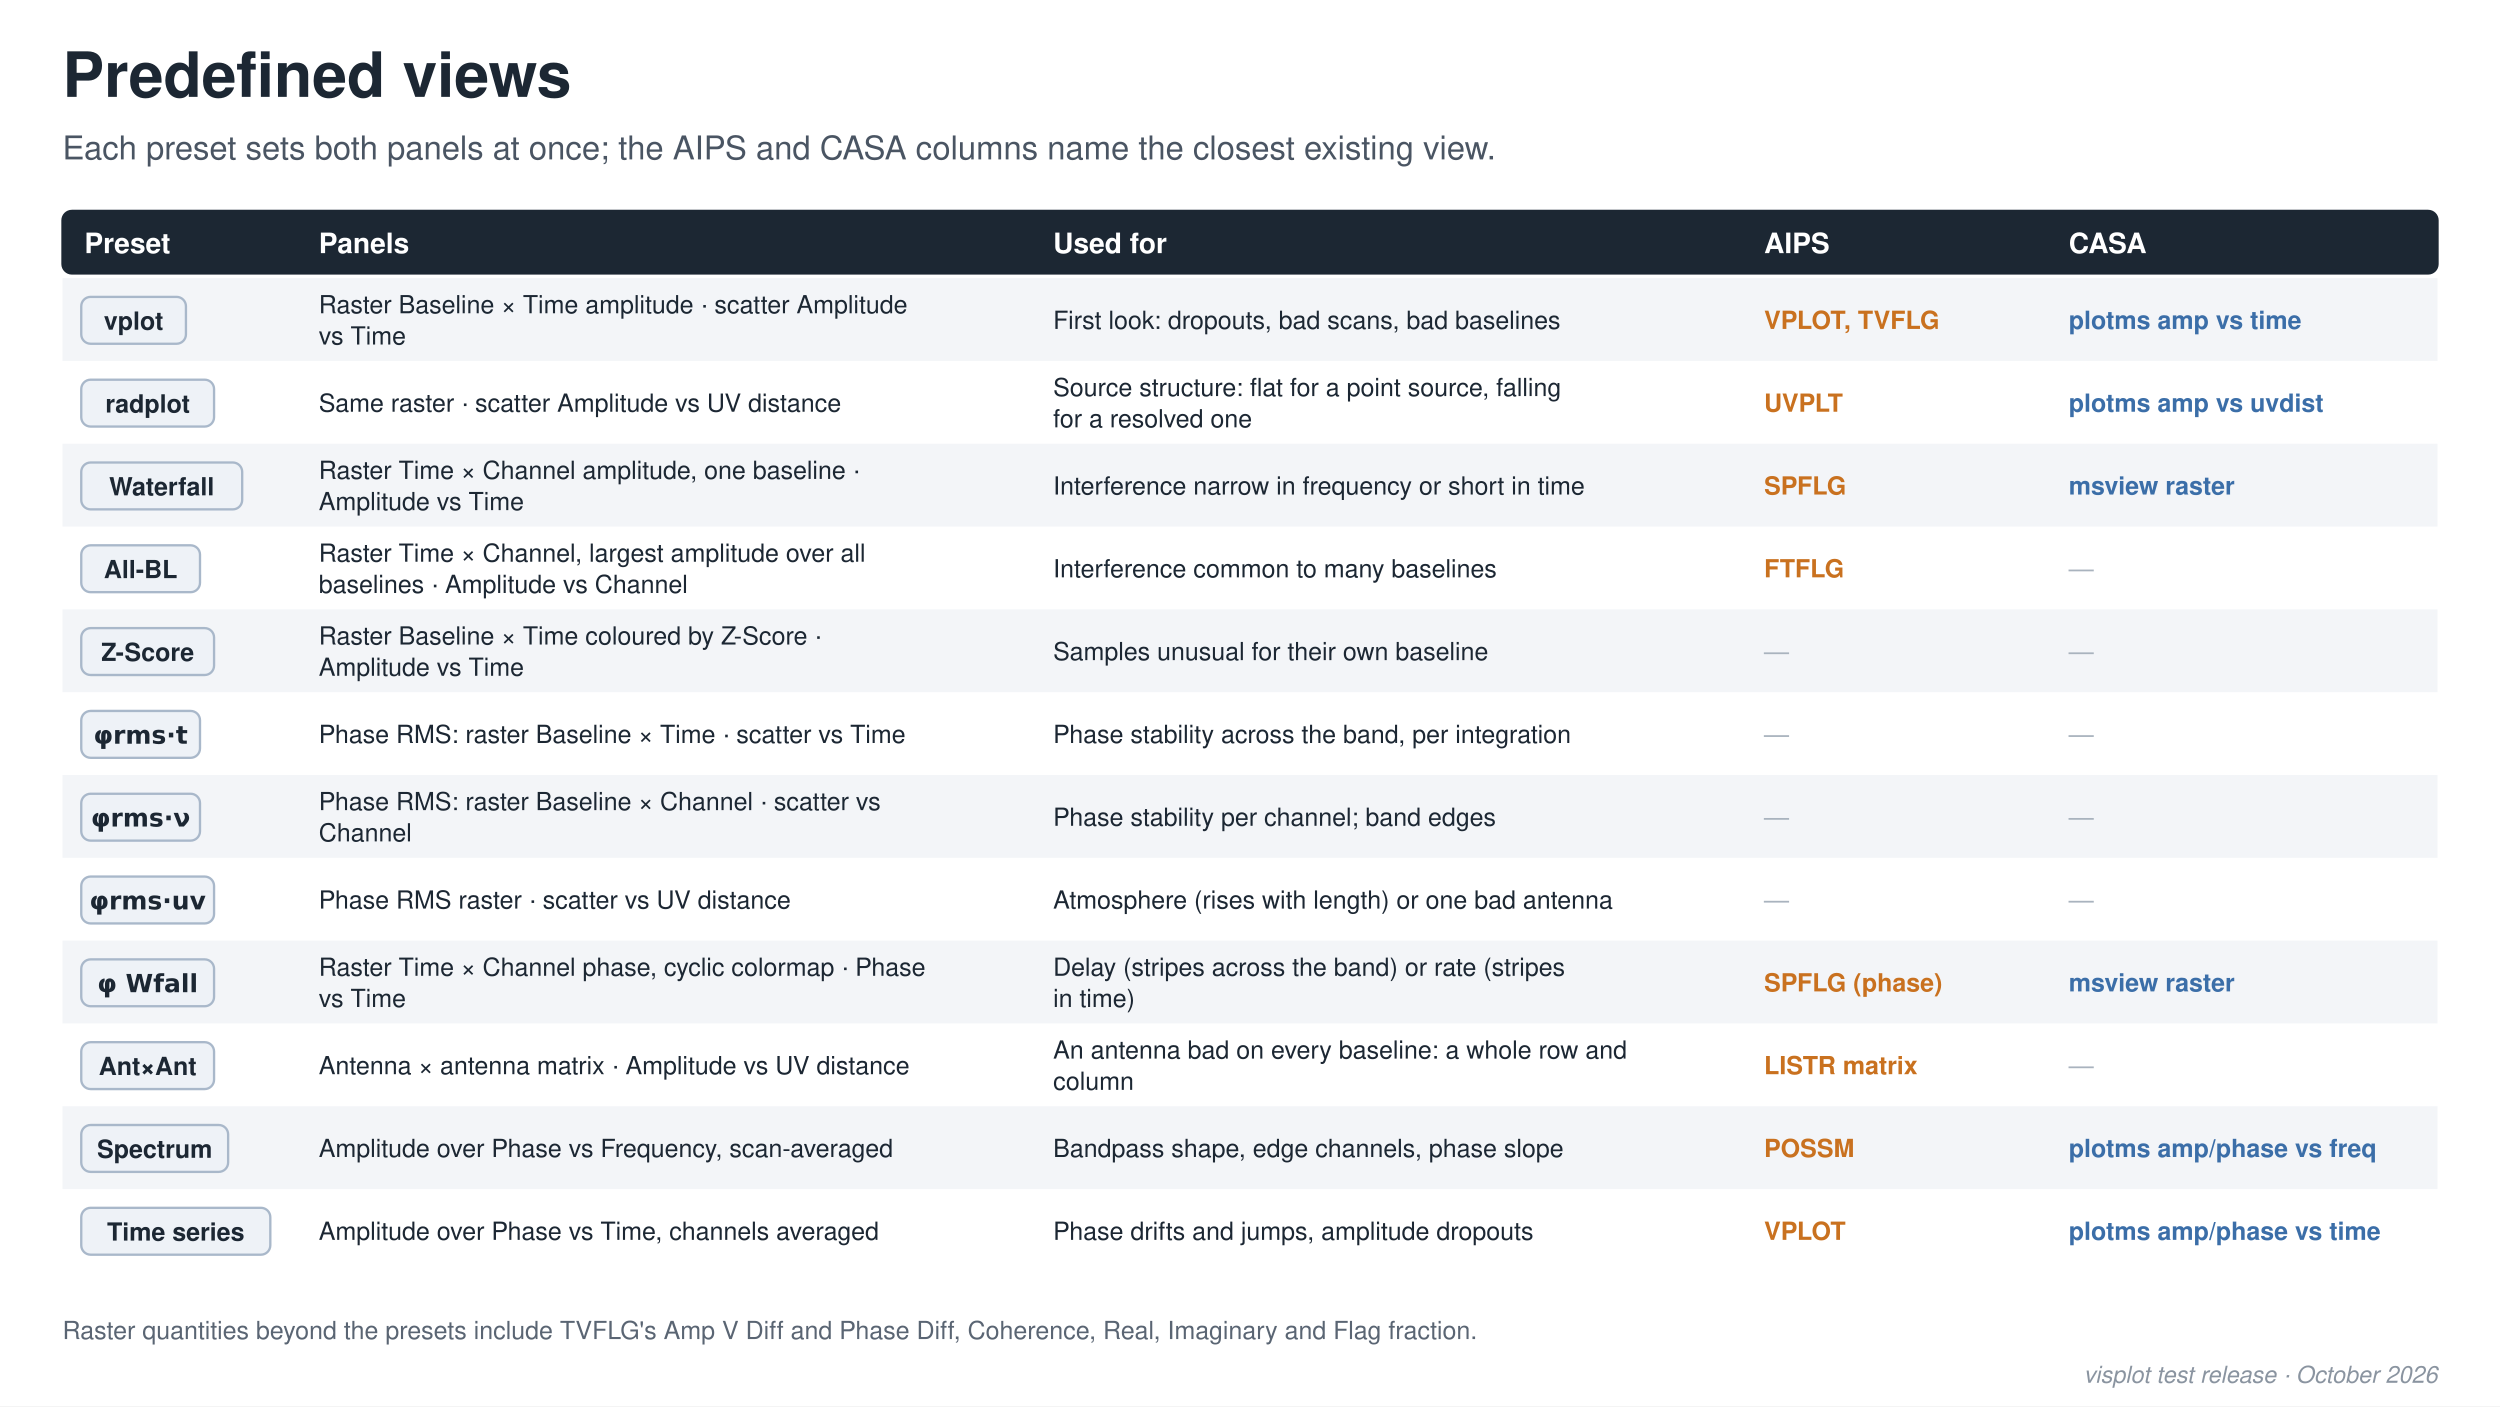
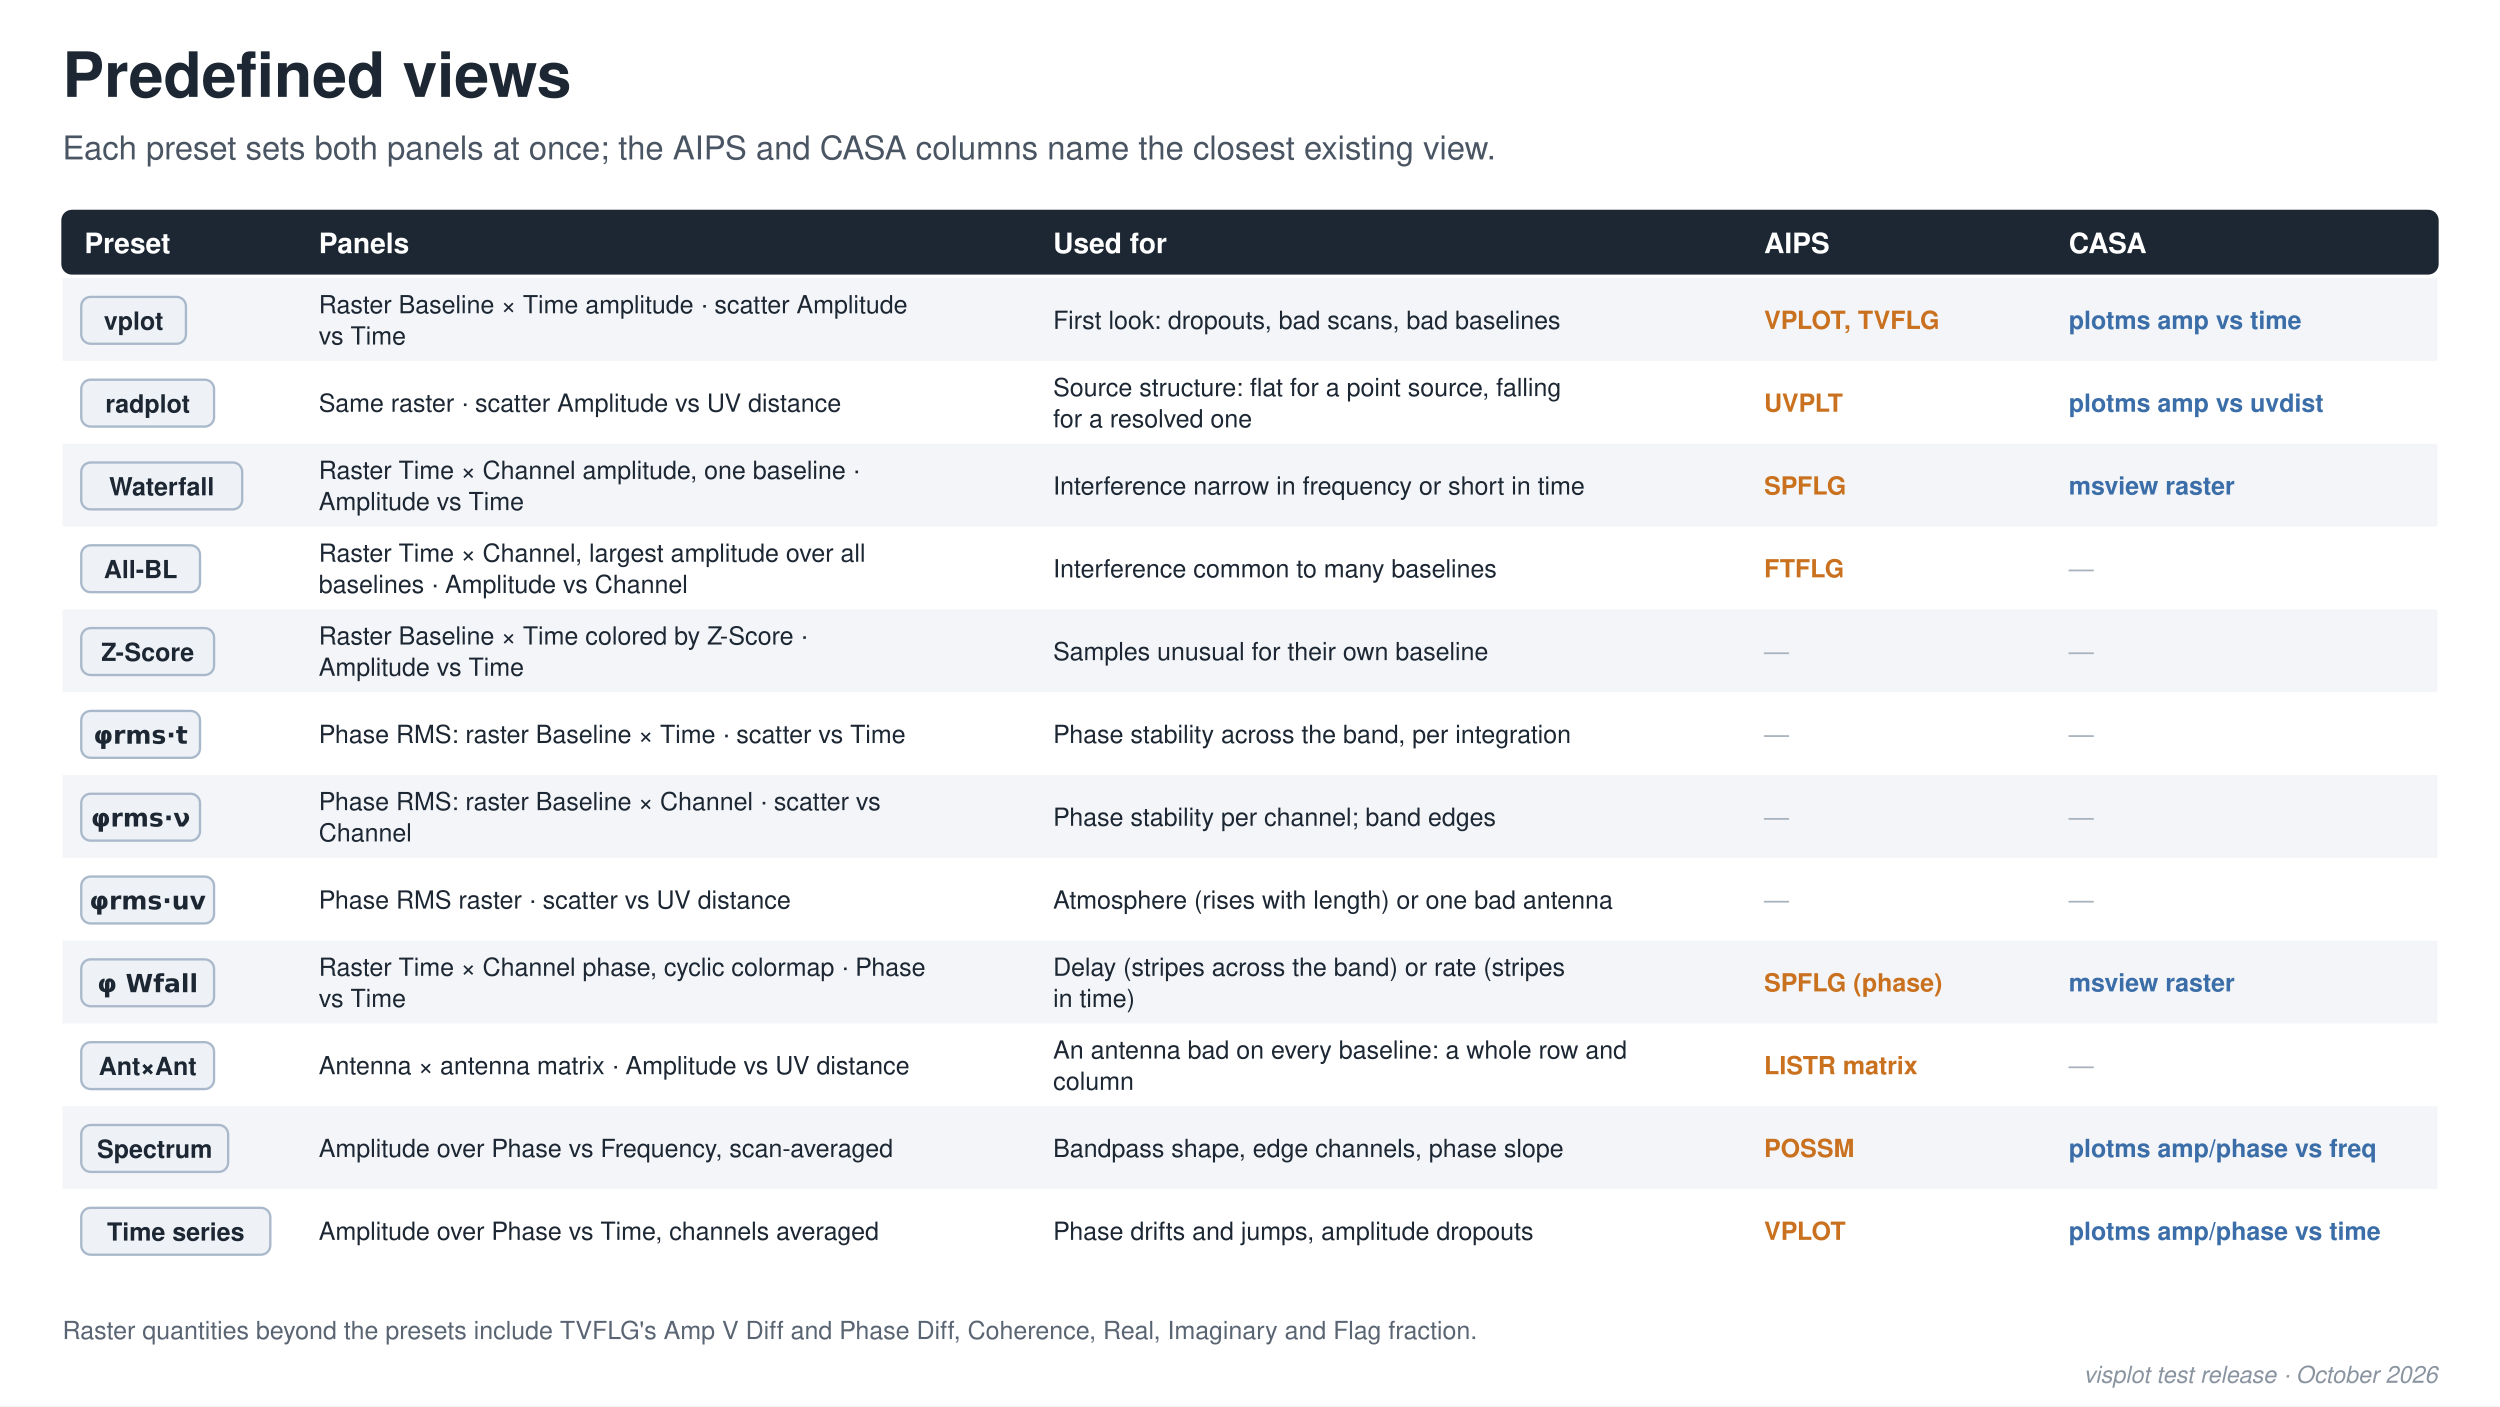
<svg xmlns="http://www.w3.org/2000/svg" viewBox="0 0 1600 900" width="100%" height="100%">
  <rect width="1600" height="900" fill="white" />
  <rect x="40" y="135" width="1520" height="40" rx="6" fill="#1C2733" stroke="#1C2733" stroke-width="1.5" />
  <text x="54" y="162" font-family="Helvetica, Arial, sans-serif" font-size="18" font-weight="bold" fill="white" text-anchor="start" xml:space="preserve">Preset</text>
  <text x="204" y="162" font-family="Helvetica, Arial, sans-serif" font-size="18" font-weight="bold" fill="white" text-anchor="start" xml:space="preserve">Panels</text>
  <text x="674" y="162" font-family="Helvetica, Arial, sans-serif" font-size="18" font-weight="bold" fill="white" text-anchor="start" xml:space="preserve">Used for</text>
  <text x="1129" y="162" font-family="Helvetica, Arial, sans-serif" font-size="18" font-weight="bold" fill="white" text-anchor="start" xml:space="preserve">AIPS</text>
  <text x="1324" y="162" font-family="Helvetica, Arial, sans-serif" font-size="18" font-weight="bold" fill="white" text-anchor="start" xml:space="preserve">CASA</text>
  <rect x="40" y="178" width="1520" height="53" rx="0" fill="#F3F5F8" stroke="none" stroke-width="1.5" />
  <rect x="52" y="190" width="67" height="30" rx="6" fill="#EEF2F7" stroke="#A9B8CA" stroke-width="1.5" />
  <text x="85.5" y="211" font-family="Helvetica, Arial, sans-serif" font-size="16" font-weight="bold" fill="#1C2733" text-anchor="middle" xml:space="preserve">vplot</text>
  <text x="204" y="200.5" font-family="Helvetica, Arial, sans-serif" font-size="16" font-weight="normal" fill="#1C2733" text-anchor="start" xml:space="preserve">Raster Baseline × Time amplitude · scatter Amplitude</text>
  <text x="204" y="220.5" font-family="Helvetica, Arial, sans-serif" font-size="16" font-weight="normal" fill="#1C2733" text-anchor="start" xml:space="preserve">vs Time</text>
  <text x="674" y="210.5" font-family="Helvetica, Arial, sans-serif" font-size="16" font-weight="normal" fill="#1C2733" text-anchor="start" xml:space="preserve">First look: dropouts, bad scans, bad baselines</text>
  <text x="1129" y="210.5" font-family="Helvetica, Arial, sans-serif" font-size="16" font-weight="bold" fill="#C9711F" text-anchor="start" xml:space="preserve">VPLOT, TVFLG</text>
  <text x="1324" y="210.5" font-family="Helvetica, Arial, sans-serif" font-size="16" font-weight="bold" fill="#3B6EA8" text-anchor="start" xml:space="preserve">plotms amp vs time</text>
  <rect x="52" y="243" width="85" height="30" rx="6" fill="#EEF2F7" stroke="#A9B8CA" stroke-width="1.5" />
  <text x="94.5" y="264" font-family="Helvetica, Arial, sans-serif" font-size="16" font-weight="bold" fill="#1C2733" text-anchor="middle" xml:space="preserve">radplot</text>
  <text x="204" y="263.5" font-family="Helvetica, Arial, sans-serif" font-size="16" font-weight="normal" fill="#1C2733" text-anchor="start" xml:space="preserve">Same raster · scatter Amplitude vs UV distance</text>
  <text x="674" y="253.5" font-family="Helvetica, Arial, sans-serif" font-size="16" font-weight="normal" fill="#1C2733" text-anchor="start" xml:space="preserve">Source structure: flat for a point source, falling</text>
  <text x="674" y="273.5" font-family="Helvetica, Arial, sans-serif" font-size="16" font-weight="normal" fill="#1C2733" text-anchor="start" xml:space="preserve">for a resolved one</text>
  <text x="1129" y="263.5" font-family="Helvetica, Arial, sans-serif" font-size="16" font-weight="bold" fill="#C9711F" text-anchor="start" xml:space="preserve">UVPLT</text>
  <text x="1324" y="263.5" font-family="Helvetica, Arial, sans-serif" font-size="16" font-weight="bold" fill="#3B6EA8" text-anchor="start" xml:space="preserve">plotms amp vs uvdist</text>
  <rect x="40" y="284" width="1520" height="53" rx="0" fill="#F3F5F8" stroke="none" stroke-width="1.5" />
  <rect x="52" y="296" width="103" height="30" rx="6" fill="#EEF2F7" stroke="#A9B8CA" stroke-width="1.5" />
  <text x="103.5" y="317" font-family="Helvetica, Arial, sans-serif" font-size="16" font-weight="bold" fill="#1C2733" text-anchor="middle" xml:space="preserve">Waterfall</text>
  <text x="204" y="306.5" font-family="Helvetica, Arial, sans-serif" font-size="16" font-weight="normal" fill="#1C2733" text-anchor="start" xml:space="preserve">Raster Time × Channel amplitude, one baseline ·</text>
  <text x="204" y="326.5" font-family="Helvetica, Arial, sans-serif" font-size="16" font-weight="normal" fill="#1C2733" text-anchor="start" xml:space="preserve">Amplitude vs Time</text>
  <text x="674" y="316.5" font-family="Helvetica, Arial, sans-serif" font-size="16" font-weight="normal" fill="#1C2733" text-anchor="start" xml:space="preserve">Interference narrow in frequency or short in time</text>
  <text x="1129" y="316.5" font-family="Helvetica, Arial, sans-serif" font-size="16" font-weight="bold" fill="#C9711F" text-anchor="start" xml:space="preserve">SPFLG</text>
  <text x="1324" y="316.5" font-family="Helvetica, Arial, sans-serif" font-size="16" font-weight="bold" fill="#3B6EA8" text-anchor="start" xml:space="preserve">msview raster</text>
  <rect x="52" y="349" width="76" height="30" rx="6" fill="#EEF2F7" stroke="#A9B8CA" stroke-width="1.5" />
  <text x="90.0" y="370" font-family="Helvetica, Arial, sans-serif" font-size="16" font-weight="bold" fill="#1C2733" text-anchor="middle" xml:space="preserve">All-BL</text>
  <text x="204" y="359.5" font-family="Helvetica, Arial, sans-serif" font-size="16" font-weight="normal" fill="#1C2733" text-anchor="start" xml:space="preserve">Raster Time × Channel, largest amplitude over all</text>
  <text x="204" y="379.5" font-family="Helvetica, Arial, sans-serif" font-size="16" font-weight="normal" fill="#1C2733" text-anchor="start" xml:space="preserve">baselines · Amplitude vs Channel</text>
  <text x="674" y="369.5" font-family="Helvetica, Arial, sans-serif" font-size="16" font-weight="normal" fill="#1C2733" text-anchor="start" xml:space="preserve">Interference common to many baselines</text>
  <text x="1129" y="369.5" font-family="Helvetica, Arial, sans-serif" font-size="16" font-weight="bold" fill="#C9711F" text-anchor="start" xml:space="preserve">FTFLG</text>
  <text x="1324" y="369.5" font-family="Helvetica, Arial, sans-serif" font-size="16" font-weight="normal" fill="#A9B3BE" text-anchor="start" xml:space="preserve">—</text>
  <rect x="40" y="390" width="1520" height="53" rx="0" fill="#F3F5F8" stroke="none" stroke-width="1.5" />
  <rect x="52" y="402" width="85" height="30" rx="6" fill="#EEF2F7" stroke="#A9B8CA" stroke-width="1.5" />
  <text x="94.5" y="423" font-family="Helvetica, Arial, sans-serif" font-size="16" font-weight="bold" fill="#1C2733" text-anchor="middle" xml:space="preserve">Z-Score</text>
-   <text x="204" y="412.5" font-family="Helvetica, Arial, sans-serif" font-size="16" font-weight="normal" fill="#1C2733" text-anchor="start" xml:space="preserve">Raster Baseline × Time coloured by Z-Score ·</text>
+   <text x="204" y="412.5" font-family="Helvetica, Arial, sans-serif" font-size="16" font-weight="normal" fill="#1C2733" text-anchor="start" xml:space="preserve">Raster Baseline × Time colored by Z-Score ·</text>
  <text x="204" y="432.5" font-family="Helvetica, Arial, sans-serif" font-size="16" font-weight="normal" fill="#1C2733" text-anchor="start" xml:space="preserve">Amplitude vs Time</text>
  <text x="674" y="422.5" font-family="Helvetica, Arial, sans-serif" font-size="16" font-weight="normal" fill="#1C2733" text-anchor="start" xml:space="preserve">Samples unusual for their own baseline</text>
  <text x="1129" y="422.5" font-family="Helvetica, Arial, sans-serif" font-size="16" font-weight="normal" fill="#A9B3BE" text-anchor="start" xml:space="preserve">—</text>
  <text x="1324" y="422.5" font-family="Helvetica, Arial, sans-serif" font-size="16" font-weight="normal" fill="#A9B3BE" text-anchor="start" xml:space="preserve">—</text>
  <rect x="52" y="455" width="76" height="30" rx="6" fill="#EEF2F7" stroke="#A9B8CA" stroke-width="1.5" />
  <text x="90.0" y="476" font-family="DejaVu Sans, Arial Unicode MS, sans-serif" font-size="16" font-weight="bold" fill="#1C2733" text-anchor="middle" xml:space="preserve">φrms·t</text>
  <text x="204" y="475.5" font-family="Helvetica, Arial, sans-serif" font-size="16" font-weight="normal" fill="#1C2733" text-anchor="start" xml:space="preserve">Phase RMS: raster Baseline × Time · scatter vs Time</text>
  <text x="674" y="475.5" font-family="Helvetica, Arial, sans-serif" font-size="16" font-weight="normal" fill="#1C2733" text-anchor="start" xml:space="preserve">Phase stability across the band, per integration</text>
  <text x="1129" y="475.5" font-family="Helvetica, Arial, sans-serif" font-size="16" font-weight="normal" fill="#A9B3BE" text-anchor="start" xml:space="preserve">—</text>
  <text x="1324" y="475.5" font-family="Helvetica, Arial, sans-serif" font-size="16" font-weight="normal" fill="#A9B3BE" text-anchor="start" xml:space="preserve">—</text>
  <rect x="40" y="496" width="1520" height="53" rx="0" fill="#F3F5F8" stroke="none" stroke-width="1.5" />
  <rect x="52" y="508" width="76" height="30" rx="6" fill="#EEF2F7" stroke="#A9B8CA" stroke-width="1.5" />
  <text x="90.0" y="529" font-family="DejaVu Sans, Arial Unicode MS, sans-serif" font-size="16" font-weight="bold" fill="#1C2733" text-anchor="middle" xml:space="preserve">φrms·ν</text>
  <text x="204" y="518.5" font-family="Helvetica, Arial, sans-serif" font-size="16" font-weight="normal" fill="#1C2733" text-anchor="start" xml:space="preserve">Phase RMS: raster Baseline × Channel · scatter vs</text>
  <text x="204" y="538.5" font-family="Helvetica, Arial, sans-serif" font-size="16" font-weight="normal" fill="#1C2733" text-anchor="start" xml:space="preserve">Channel</text>
  <text x="674" y="528.5" font-family="Helvetica, Arial, sans-serif" font-size="16" font-weight="normal" fill="#1C2733" text-anchor="start" xml:space="preserve">Phase stability per channel; band edges</text>
  <text x="1129" y="528.5" font-family="Helvetica, Arial, sans-serif" font-size="16" font-weight="normal" fill="#A9B3BE" text-anchor="start" xml:space="preserve">—</text>
  <text x="1324" y="528.5" font-family="Helvetica, Arial, sans-serif" font-size="16" font-weight="normal" fill="#A9B3BE" text-anchor="start" xml:space="preserve">—</text>
  <rect x="52" y="561" width="85" height="30" rx="6" fill="#EEF2F7" stroke="#A9B8CA" stroke-width="1.5" />
  <text x="94.5" y="582" font-family="DejaVu Sans, Arial Unicode MS, sans-serif" font-size="16" font-weight="bold" fill="#1C2733" text-anchor="middle" xml:space="preserve">φrms·uv</text>
  <text x="204" y="581.5" font-family="Helvetica, Arial, sans-serif" font-size="16" font-weight="normal" fill="#1C2733" text-anchor="start" xml:space="preserve">Phase RMS raster · scatter vs UV distance</text>
  <text x="674" y="581.5" font-family="Helvetica, Arial, sans-serif" font-size="16" font-weight="normal" fill="#1C2733" text-anchor="start" xml:space="preserve">Atmosphere (rises with length) or one bad antenna</text>
  <text x="1129" y="581.5" font-family="Helvetica, Arial, sans-serif" font-size="16" font-weight="normal" fill="#A9B3BE" text-anchor="start" xml:space="preserve">—</text>
  <text x="1324" y="581.5" font-family="Helvetica, Arial, sans-serif" font-size="16" font-weight="normal" fill="#A9B3BE" text-anchor="start" xml:space="preserve">—</text>
  <rect x="40" y="602" width="1520" height="53" rx="0" fill="#F3F5F8" stroke="none" stroke-width="1.5" />
  <rect x="52" y="614" width="85" height="30" rx="6" fill="#EEF2F7" stroke="#A9B8CA" stroke-width="1.5" />
  <text x="94.5" y="635" font-family="DejaVu Sans, Arial Unicode MS, sans-serif" font-size="16" font-weight="bold" fill="#1C2733" text-anchor="middle" xml:space="preserve">φ Wfall</text>
  <text x="204" y="624.5" font-family="Helvetica, Arial, sans-serif" font-size="16" font-weight="normal" fill="#1C2733" text-anchor="start" xml:space="preserve">Raster Time × Channel phase, cyclic colormap · Phase</text>
  <text x="204" y="644.5" font-family="Helvetica, Arial, sans-serif" font-size="16" font-weight="normal" fill="#1C2733" text-anchor="start" xml:space="preserve">vs Time</text>
  <text x="674" y="624.5" font-family="Helvetica, Arial, sans-serif" font-size="16" font-weight="normal" fill="#1C2733" text-anchor="start" xml:space="preserve">Delay (stripes across the band) or rate (stripes</text>
  <text x="674" y="644.5" font-family="Helvetica, Arial, sans-serif" font-size="16" font-weight="normal" fill="#1C2733" text-anchor="start" xml:space="preserve">in time)</text>
  <text x="1129" y="634.5" font-family="Helvetica, Arial, sans-serif" font-size="16" font-weight="bold" fill="#C9711F" text-anchor="start" xml:space="preserve">SPFLG (phase)</text>
  <text x="1324" y="634.5" font-family="Helvetica, Arial, sans-serif" font-size="16" font-weight="bold" fill="#3B6EA8" text-anchor="start" xml:space="preserve">msview raster</text>
  <rect x="52" y="667" width="85" height="30" rx="6" fill="#EEF2F7" stroke="#A9B8CA" stroke-width="1.5" />
  <text x="94.5" y="688" font-family="Helvetica, Arial, sans-serif" font-size="16" font-weight="bold" fill="#1C2733" text-anchor="middle" xml:space="preserve">Ant×Ant</text>
  <text x="204" y="687.5" font-family="Helvetica, Arial, sans-serif" font-size="16" font-weight="normal" fill="#1C2733" text-anchor="start" xml:space="preserve">Antenna × antenna matrix · Amplitude vs UV distance</text>
  <text x="674" y="677.5" font-family="Helvetica, Arial, sans-serif" font-size="16" font-weight="normal" fill="#1C2733" text-anchor="start" xml:space="preserve">An antenna bad on every baseline: a whole row and</text>
  <text x="674" y="697.5" font-family="Helvetica, Arial, sans-serif" font-size="16" font-weight="normal" fill="#1C2733" text-anchor="start" xml:space="preserve">column</text>
  <text x="1129" y="687.5" font-family="Helvetica, Arial, sans-serif" font-size="16" font-weight="bold" fill="#C9711F" text-anchor="start" xml:space="preserve">LISTR matrix</text>
  <text x="1324" y="687.5" font-family="Helvetica, Arial, sans-serif" font-size="16" font-weight="normal" fill="#A9B3BE" text-anchor="start" xml:space="preserve">—</text>
  <rect x="40" y="708" width="1520" height="53" rx="0" fill="#F3F5F8" stroke="none" stroke-width="1.5" />
  <rect x="52" y="720" width="94" height="30" rx="6" fill="#EEF2F7" stroke="#A9B8CA" stroke-width="1.5" />
  <text x="99.0" y="741" font-family="Helvetica, Arial, sans-serif" font-size="16" font-weight="bold" fill="#1C2733" text-anchor="middle" xml:space="preserve">Spectrum</text>
  <text x="204" y="740.5" font-family="Helvetica, Arial, sans-serif" font-size="16" font-weight="normal" fill="#1C2733" text-anchor="start" xml:space="preserve">Amplitude over Phase vs Frequency, scan-averaged</text>
  <text x="674" y="740.5" font-family="Helvetica, Arial, sans-serif" font-size="16" font-weight="normal" fill="#1C2733" text-anchor="start" xml:space="preserve">Bandpass shape, edge channels, phase slope</text>
  <text x="1129" y="740.5" font-family="Helvetica, Arial, sans-serif" font-size="16" font-weight="bold" fill="#C9711F" text-anchor="start" xml:space="preserve">POSSM</text>
  <text x="1324" y="740.5" font-family="Helvetica, Arial, sans-serif" font-size="16" font-weight="bold" fill="#3B6EA8" text-anchor="start" xml:space="preserve">plotms amp/phase vs freq</text>
  <rect x="52" y="773" width="121" height="30" rx="6" fill="#EEF2F7" stroke="#A9B8CA" stroke-width="1.5" />
  <text x="112.5" y="794" font-family="Helvetica, Arial, sans-serif" font-size="16" font-weight="bold" fill="#1C2733" text-anchor="middle" xml:space="preserve">Time series</text>
  <text x="204" y="793.5" font-family="Helvetica, Arial, sans-serif" font-size="16" font-weight="normal" fill="#1C2733" text-anchor="start" xml:space="preserve">Amplitude over Phase vs Time, channels averaged</text>
  <text x="674" y="793.5" font-family="Helvetica, Arial, sans-serif" font-size="16" font-weight="normal" fill="#1C2733" text-anchor="start" xml:space="preserve">Phase drifts and jumps, amplitude dropouts</text>
  <text x="1129" y="793.5" font-family="Helvetica, Arial, sans-serif" font-size="16" font-weight="bold" fill="#C9711F" text-anchor="start" xml:space="preserve">VPLOT</text>
  <text x="1324" y="793.5" font-family="Helvetica, Arial, sans-serif" font-size="16" font-weight="bold" fill="#3B6EA8" text-anchor="start" xml:space="preserve">plotms amp/phase vs time</text>
  <text x="40" y="857" font-family="Helvetica, Arial, sans-serif" font-size="16" font-weight="normal" fill="#5A6573" text-anchor="start" xml:space="preserve">Raster quantities beyond the presets include TVFLG's Amp V Diff and Phase Diff, Coherence, Real, Imaginary and Flag fraction.</text>
  <text x="40" y="62" font-family="Helvetica, Arial, sans-serif" font-size="40" font-weight="bold" fill="#1C2733" text-anchor="start" xml:space="preserve">Predefined views</text>
  <text x="40" y="102" font-family="Helvetica, Arial, sans-serif" font-size="21" font-weight="normal" fill="#4A5563" text-anchor="start" xml:space="preserve">Each preset sets both panels at once; the AIPS and CASA columns name the closest existing view.</text>
  <text x="1560" y="885" font-family="Helvetica, Arial, sans-serif" font-size="15" font-weight="normal" fill="#8A94A0" text-anchor="end" font-style="italic" xml:space="preserve">visplot test release · October 2026</text>
</svg>
